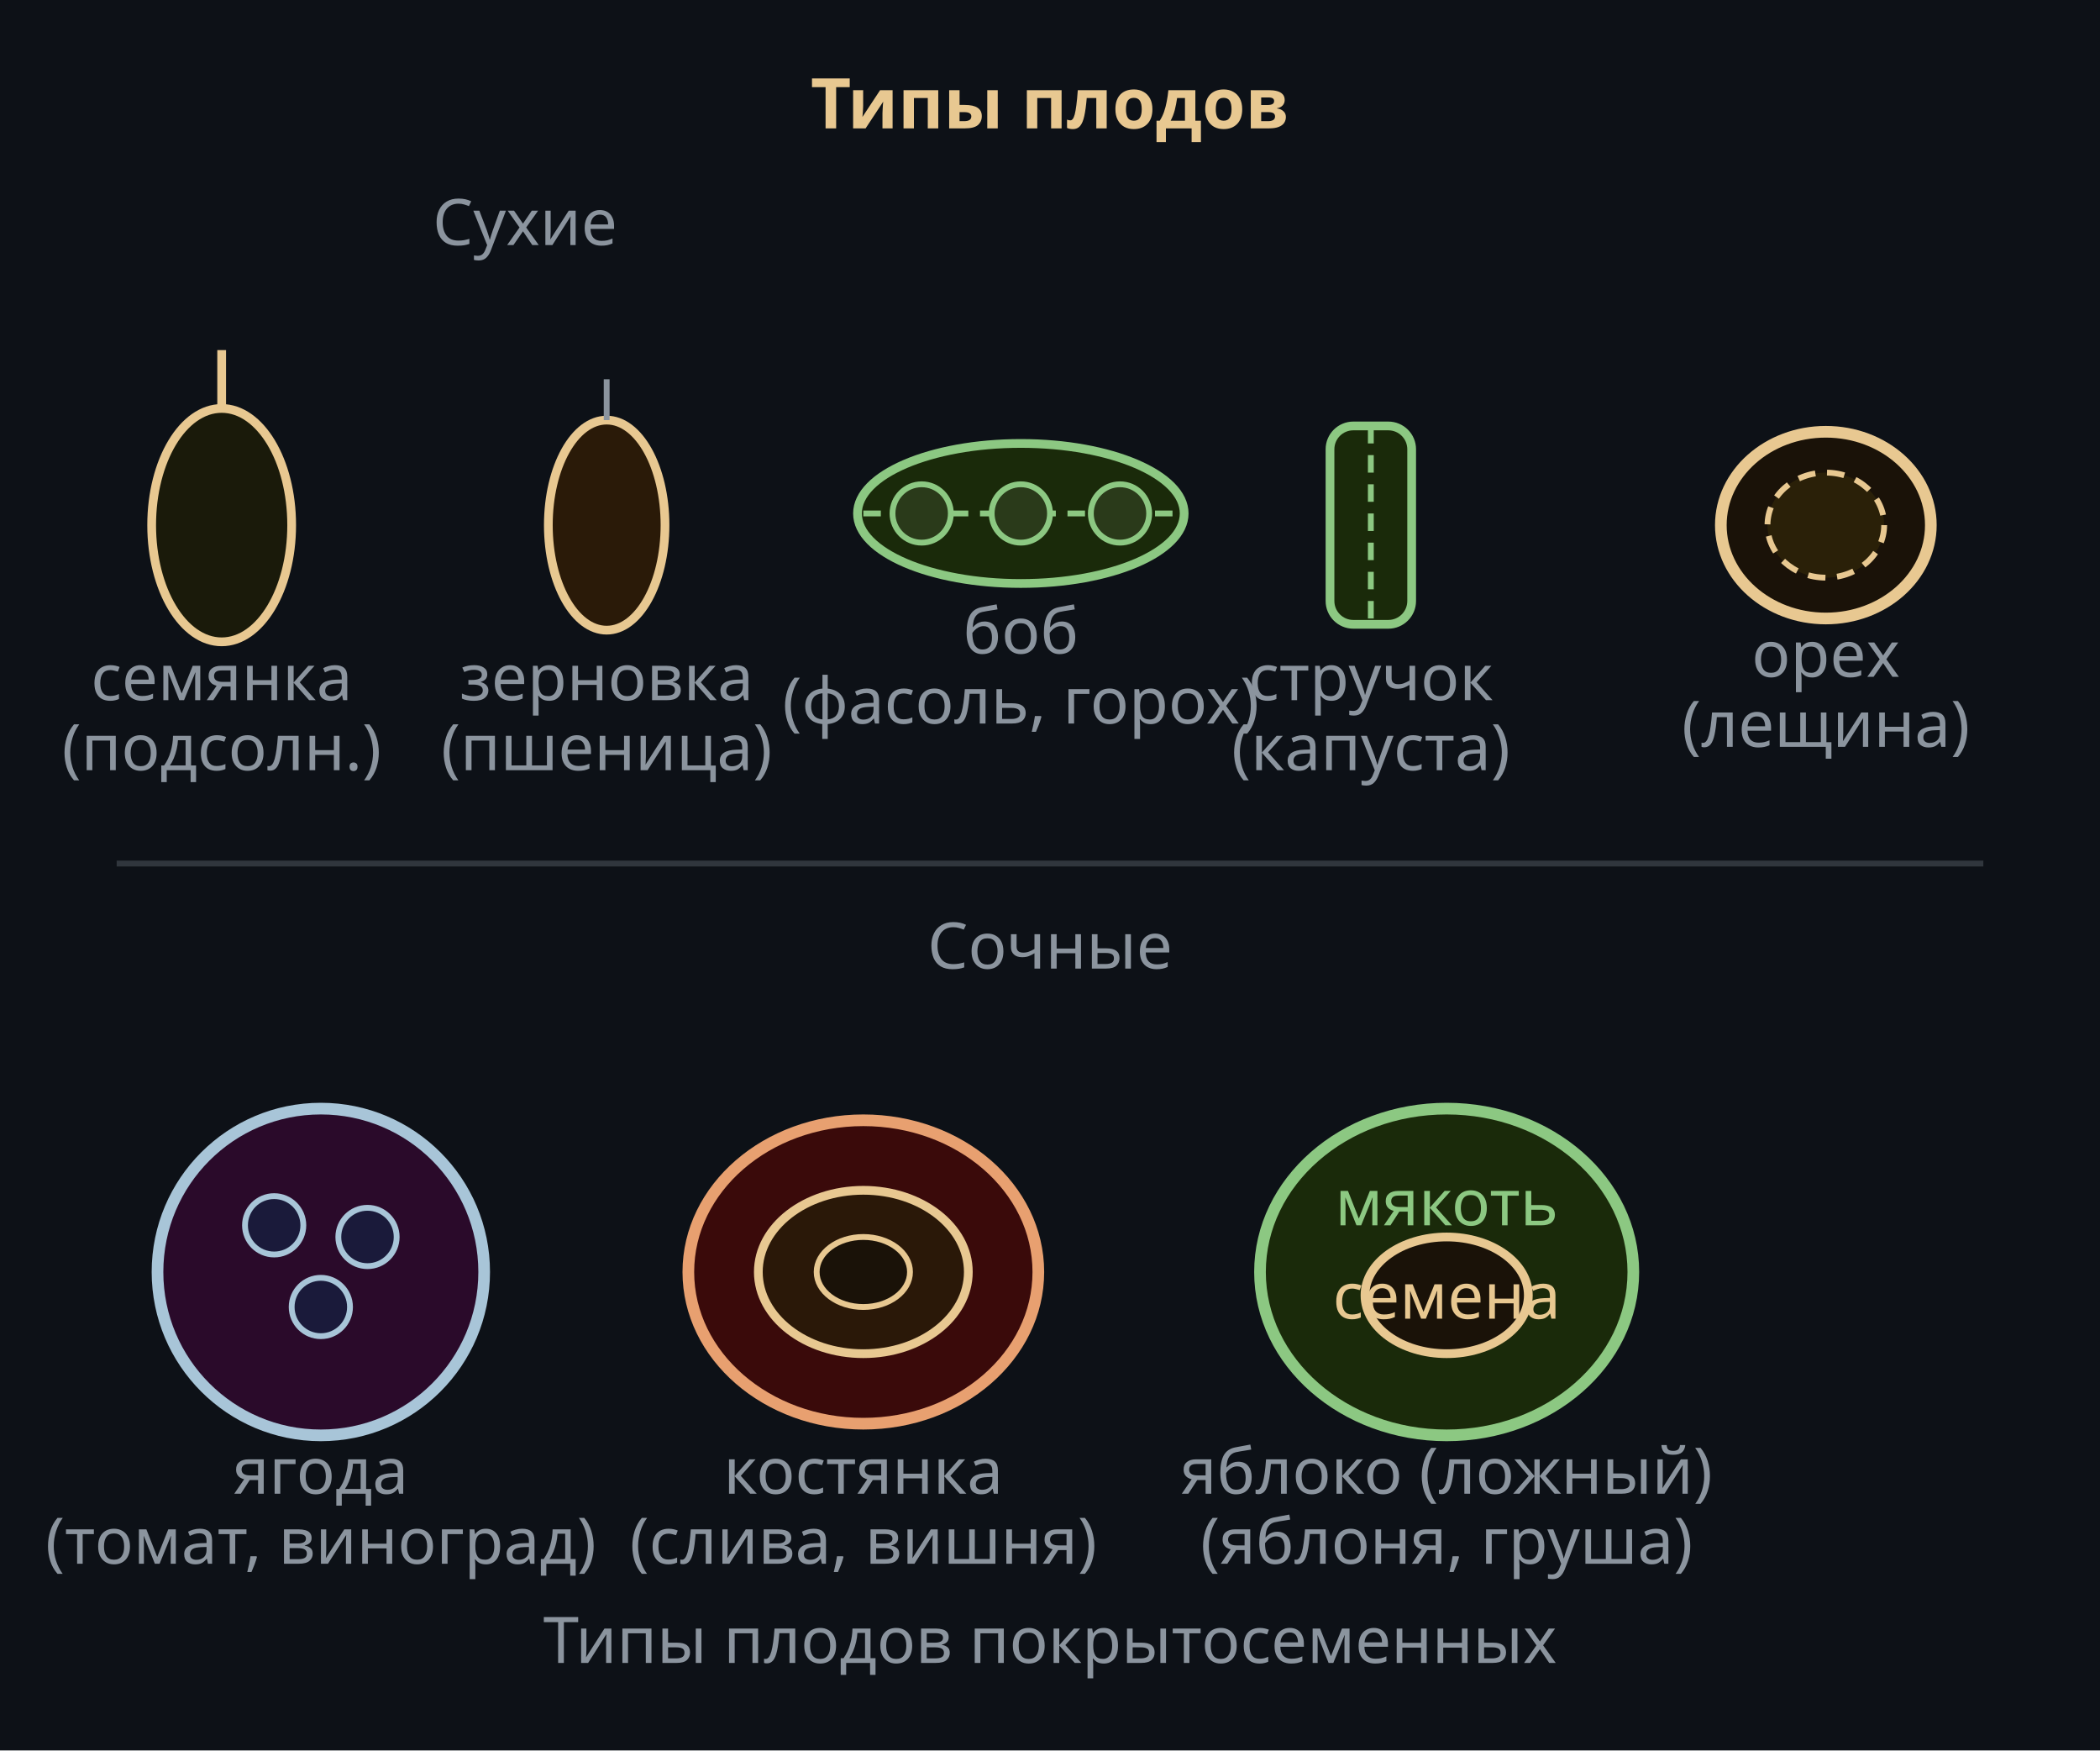
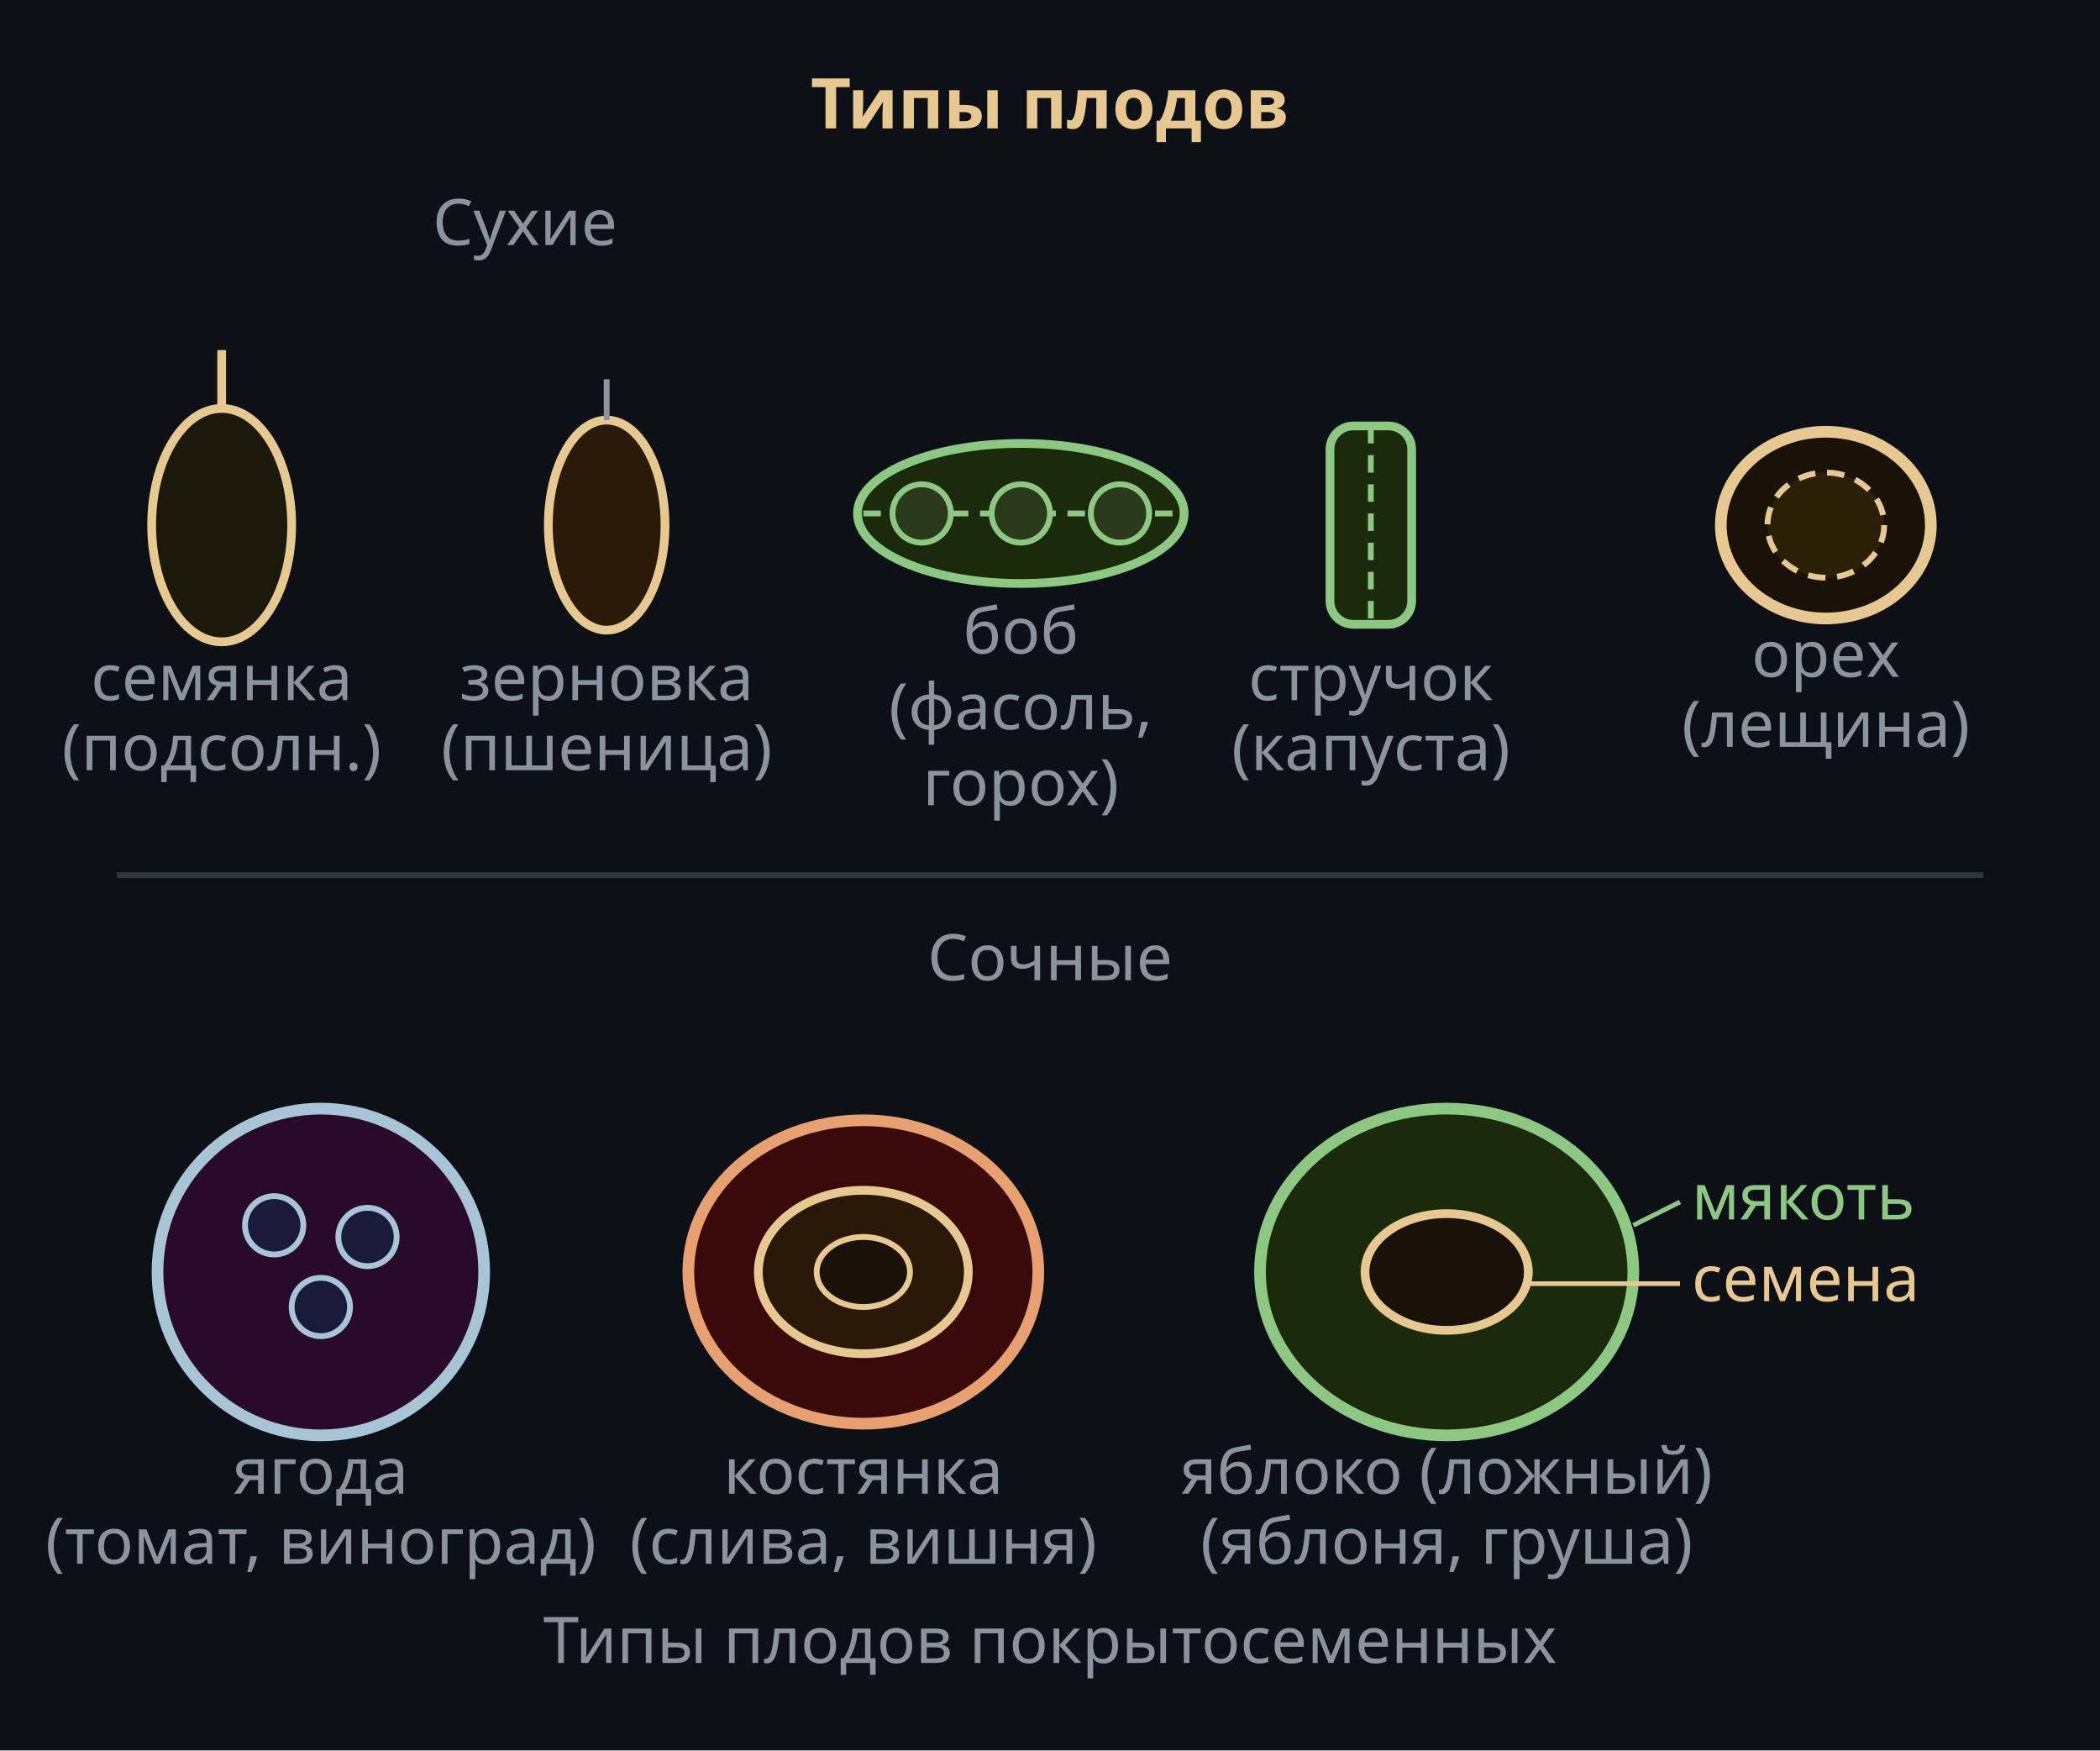
<svg xmlns="http://www.w3.org/2000/svg" viewBox="0 0 360 300" font-family="system-ui,sans-serif">
  <rect width="360" height="300" fill="#0d1117" />
  <text x="180" y="22" text-anchor="middle" font-size="12" fill="#e8c891" font-weight="600">Типы плодов</text>
  <text x="90" y="42" text-anchor="middle" font-size="11" fill="#8b949e">Сухие</text>
  <ellipse cx="38" cy="90" rx="12" ry="20" fill="#1a1a0a" stroke="#e8c891" stroke-width="1.5" />
  <line x1="38" y1="70" x2="38" y2="60" stroke="#e8c891" stroke-width="1.5" />
  <text x="38" y="120" text-anchor="middle" font-size="11" fill="#8b949e">семянка</text>
  <text x="38" y="132" text-anchor="middle" font-size="11" fill="#8b949e">(подсолн.)</text>
  <ellipse cx="104" cy="90" rx="10" ry="18" fill="#2a1a08" stroke="#e8c891" stroke-width="1.5" />
  <line x1="104" y1="72" x2="104" y2="65" stroke="#8b949e" stroke-width="1" />
  <text x="104" y="120" text-anchor="middle" font-size="11" fill="#8b949e">зерновка</text>
  <text x="104" y="132" text-anchor="middle" font-size="11" fill="#8b949e">(пшеница)</text>
  <ellipse cx="175" cy="88" rx="28" ry="12" fill="#1a2a0a" stroke="#8cc882" stroke-width="1.5" />
  <line x1="148" y1="88" x2="202" y2="88" stroke="#8cc882" stroke-width="1" stroke-dasharray="3,2" />
  <circle cx="158" cy="88" r="5" fill="#2a3a1a" stroke="#8cc882" stroke-width="1" />
  <circle cx="175" cy="88" r="5" fill="#2a3a1a" stroke="#8cc882" stroke-width="1" />
  <circle cx="192" cy="88" r="5" fill="#2a3a1a" stroke="#8cc882" stroke-width="1" />
  <text x="175" y="112" text-anchor="middle" font-size="11" fill="#8b949e">боб</text>
-   <text x="175" y="124" text-anchor="middle" font-size="11" fill="#8b949e">(фасоль, горох)</text>
+   <text x="175" y="125" text-anchor="middle" font-size="11" fill="#8b949e">(фасоль,</text>
+   <text x="175" y="138" text-anchor="middle" font-size="11" fill="#8b949e">горох)</text>
  <rect x="228" y="73" width="14" height="34" rx="4" fill="#1a2a0a" stroke="#8cc882" stroke-width="1.5" />
  <line x1="235" y1="73" x2="235" y2="107" stroke="#8cc882" stroke-width="1" stroke-dasharray="3,2" />
  <text x="235" y="120" text-anchor="middle" font-size="11" fill="#8b949e">стручок</text>
  <text x="235" y="132" text-anchor="middle" font-size="11" fill="#8b949e">(капуста)</text>
  <ellipse cx="313" cy="90" rx="18" ry="16" fill="#1a1208" stroke="#e8c891" stroke-width="2" />
  <ellipse cx="313" cy="90" rx="10" ry="9" fill="#2a2008" stroke="#e8c891" stroke-width="1" stroke-dasharray="3,2" />
  <text x="313" y="116" text-anchor="middle" font-size="11" fill="#8b949e">орех</text>
  <text x="313" y="128" text-anchor="middle" font-size="11" fill="#8b949e">(лещина)</text>
-   <line x1="20" y1="148" x2="340" y2="148" stroke="#30363d" stroke-width="1" />
-   <text x="180" y="166" text-anchor="middle" font-size="11" fill="#8b949e">Сочные</text>
+   <line x1="20" y1="150" x2="340" y2="150" stroke="#30363d" stroke-width="1" />
+   <text x="180" y="168" text-anchor="middle" font-size="11" fill="#8b949e">Сочные</text>
  <circle cx="55" cy="218" r="28" fill="#2a0a2a" stroke="#a8c5d8" stroke-width="2" />
  <circle cx="47" cy="210" r="5" fill="#1a1a3a" stroke="#a8c5d8" stroke-width="1" />
  <circle cx="63" cy="212" r="5" fill="#1a1a3a" stroke="#a8c5d8" stroke-width="1" />
  <circle cx="55" cy="224" r="5" fill="#1a1a3a" stroke="#a8c5d8" stroke-width="1" />
  <text x="55" y="256" text-anchor="middle" font-size="11" fill="#8b949e">ягода</text>
  <text x="55" y="268" text-anchor="middle" font-size="11" fill="#8b949e">(томат, виноград)</text>
  <ellipse cx="148" cy="218" rx="30" ry="26" fill="#3a0a0a" stroke="#e8a070" stroke-width="2" />
  <ellipse cx="148" cy="218" rx="18" ry="14" fill="#2a1808" stroke="#e8c891" stroke-width="1.5" />
  <ellipse cx="148" cy="218" rx="8" ry="6" fill="#1a1208" stroke="#e8c891" stroke-width="1" />
  <text x="148" y="256" text-anchor="middle" font-size="11" fill="#8b949e">костянка</text>
  <text x="148" y="268" text-anchor="middle" font-size="11" fill="#8b949e">(слива, вишня)</text>
  <ellipse cx="248" cy="218" rx="32" ry="28" fill="#1a2a0a" stroke="#8cc882" stroke-width="2" />
-   <text x="248" y="210" text-anchor="middle" font-size="11" fill="#8cc882">мякоть</text>
-   <ellipse cx="248" cy="222" rx="14" ry="10" fill="#1a1208" stroke="#e8c891" stroke-width="1.5" />
-   <text x="248" y="226" text-anchor="middle" font-size="11" fill="#e8c891">семена</text>
+   <ellipse cx="248" cy="218" rx="14" ry="10" fill="#1a1208" stroke="#e8c891" stroke-width="1.5" />
+   <line x1="280" y1="210" x2="288" y2="206" stroke="#8cc882" stroke-width="0.8" />
+   <text x="290" y="209" font-size="11" fill="#8cc882">мякоть</text>
+   <line x1="262" y1="220" x2="288" y2="220" stroke="#e8c891" stroke-width="0.8" />
+   <text x="290" y="223" font-size="11" fill="#e8c891">семена</text>
  <text x="248" y="256" text-anchor="middle" font-size="11" fill="#8b949e">яблоко (ложный)</text>
  <text x="248" y="268" text-anchor="middle" font-size="11" fill="#8b949e">(яблоня, груша)</text>
-   <text x="180" y="285" text-anchor="middle" font-size="11" fill="#8b949e" textLength="340" lengthAdjust="spacing">Типы плодов покрытосеменных</text>
+   <text x="180" y="285" text-anchor="middle" font-size="11" fill="#8b949e">Типы плодов покрытосеменных</text>
</svg>
